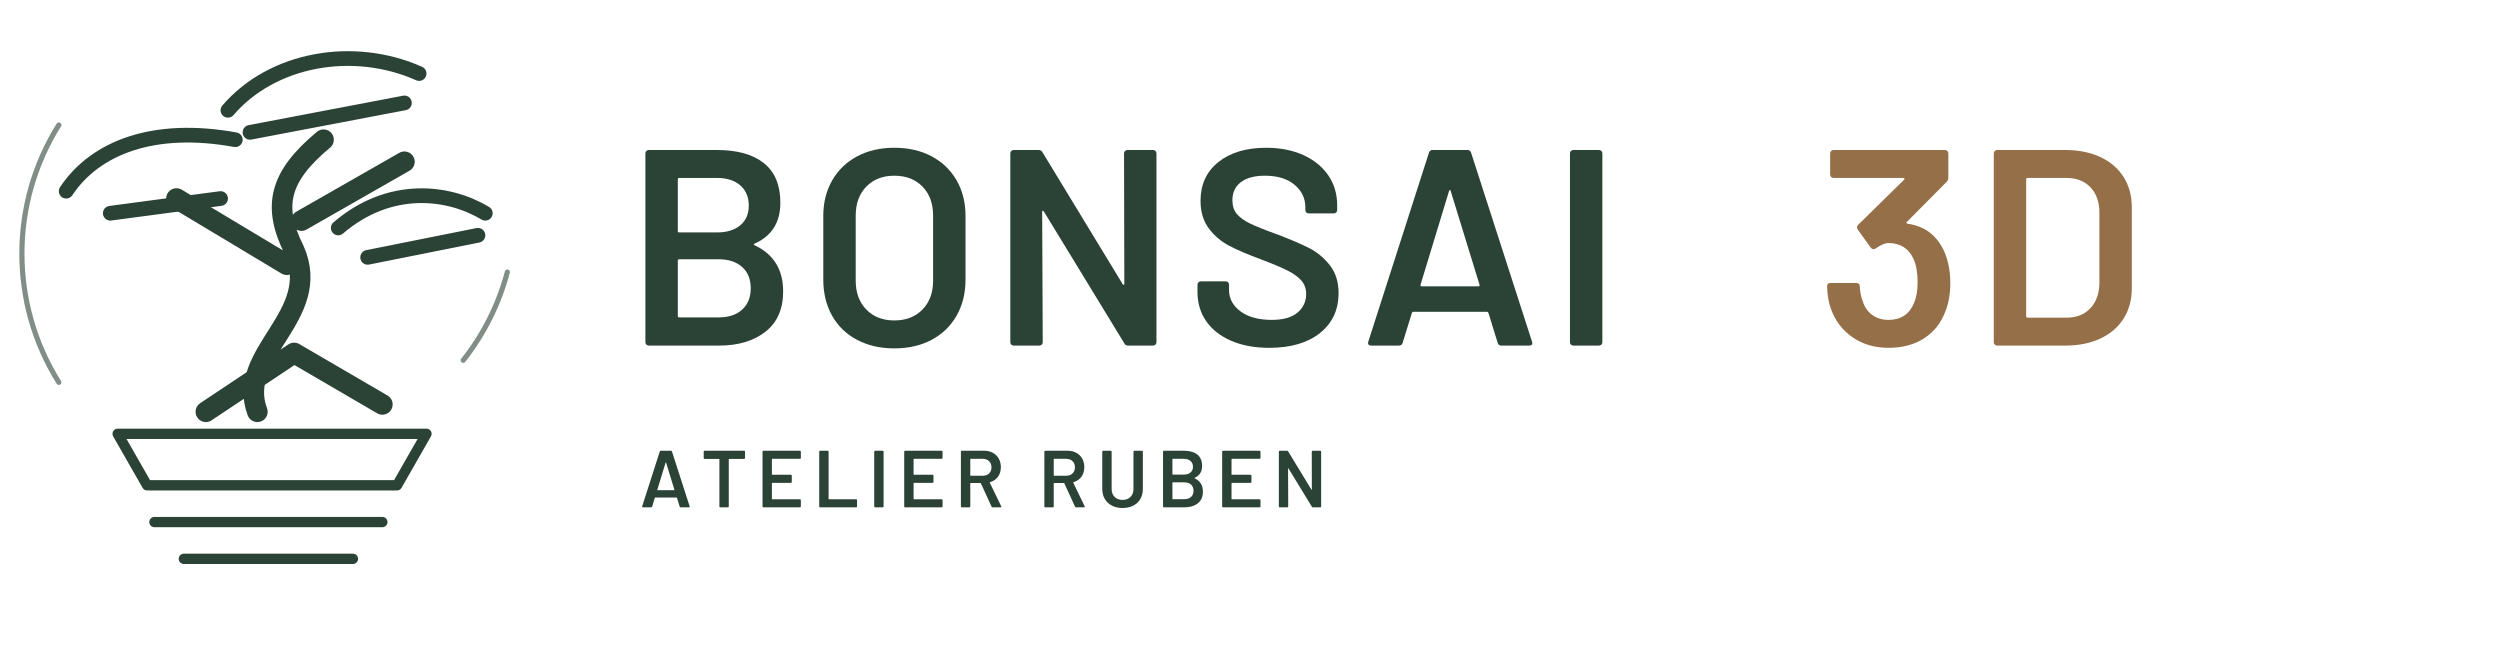
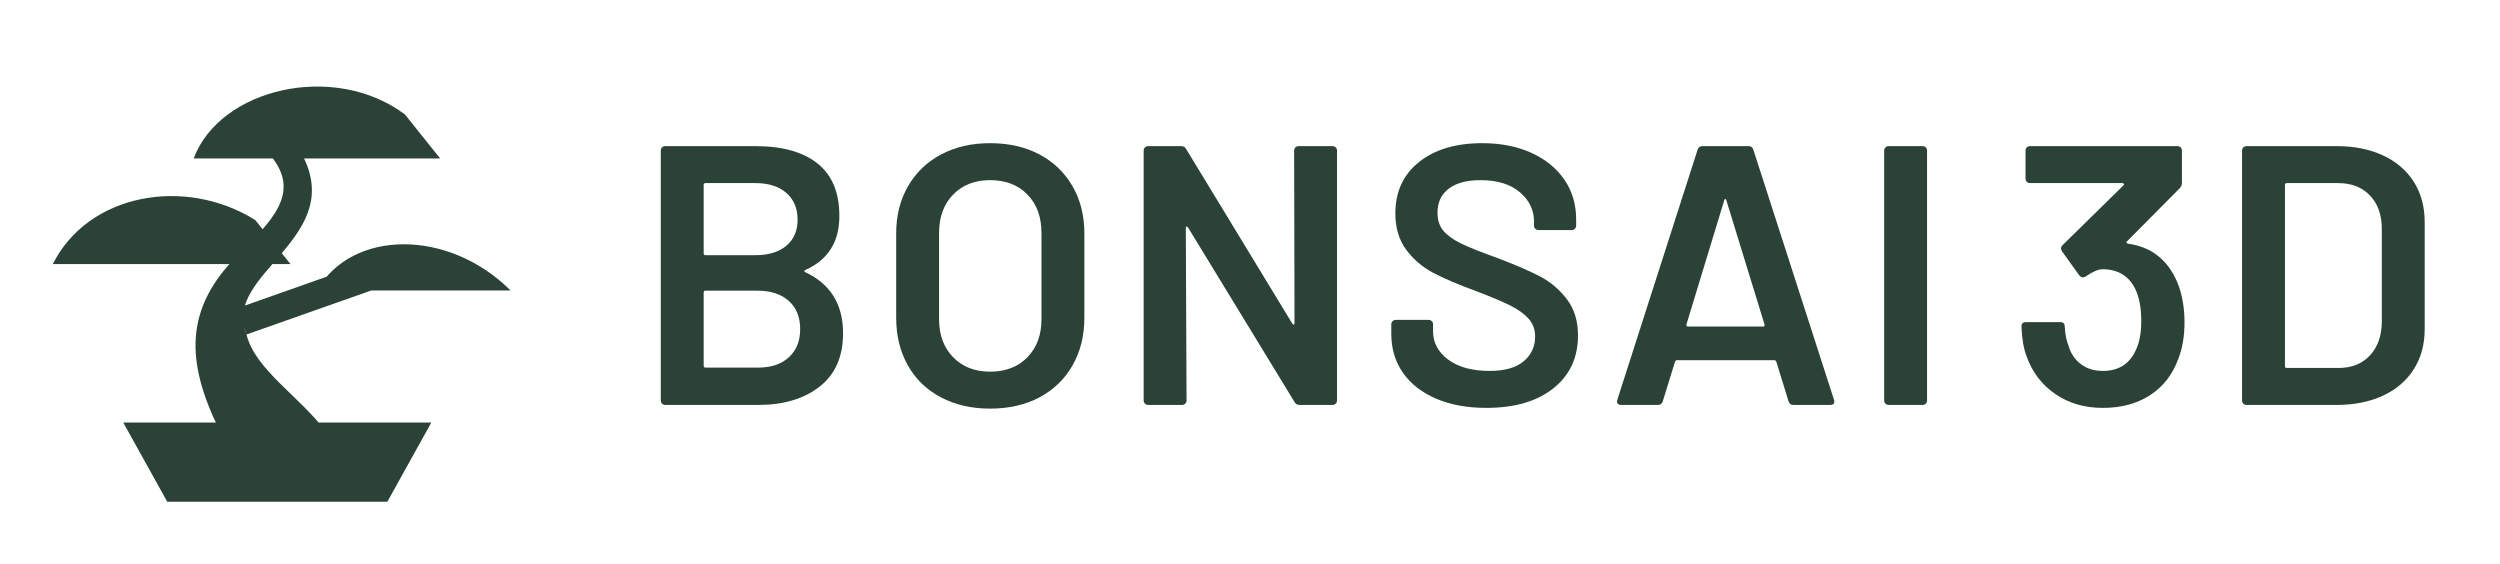
- <svg xmlns="http://www.w3.org/2000/svg" viewBox="0 0 340 88" role="img" aria-label="BONSAI3D — atelier Ruben" style="color:#2b4237">
-   <g fill="none" stroke="currentColor" stroke-linecap="round" stroke-linejoin="round">
-     <path d="M35 56c-3-8 9-13 5-22-3-6-2-10 4-15M39 36l-15-9m17 3 14-8M40 48l-12 8m12-8 12 7" stroke-width="2.8" />
-     <path d="M9 26c4-6 12-9 23-7m-17 10 15-2M31 15c6-7 17-9 26-5m-23 8 21-4M46 31c7-6 15-5 20-2m-16 6 15-3" stroke-width="2" />
-     <path d="M16 59h42l-4 7H20zm5 12h31m-27 5h23" stroke-width="1.4" />
-     <path d="M8 52a33 33 0 0 1 0-35M63 49a33 33 0 0 0 6-12" stroke-width=".7" opacity=".6" />
-   </g>
-   <path d="M464 359Q566 311 566 194Q566 99 502.5 49.5Q439 0 337 0H85Q80 0 76.5 3.5Q73 7 73 12V688Q73 693 76.5 696.5Q80 700 85 700H329Q438 700 497.0 653.0Q556 606 556 511Q556 406 464 365Q458 362 464 359ZM189 595V410Q189 405 194 405H329Q382 405 412.5 430.5Q443 456 443 501Q443 547 412.5 573.5Q382 600 329 600H194Q189 600 189 595ZM450 205Q450 254 419.0 281.5Q388 309 335 309H194Q189 309 189 304V106Q189 101 194 101H337Q389 101 419.5 129.0Q450 157 450 205Z" transform="translate(85.00 47) scale(0.038 -0.038)" fill="#2b4237" />
-   <path d="M56 236V464Q56 536 88.0 591.5Q120 647 177.5 677.5Q235 708 310 708Q386 708 443.5 677.5Q501 647 533.0 591.5Q565 536 565 464V236Q565 163 533.0 107.0Q501 51 443.5 20.5Q386 -10 310 -10Q235 -10 177.0 20.5Q119 51 87.5 107.0Q56 163 56 236ZM449 232V465Q449 530 411.0 569.0Q373 608 310 608Q248 608 210.0 569.0Q172 530 172 465V232Q172 168 210.0 129.0Q248 90 310 90Q373 90 411.0 129.0Q449 168 449 232Z" transform="translate(109.84 47) scale(0.038 -0.038)" fill="#2b4237" />
-   <path d="M492 700H584Q589 700 592.5 696.5Q596 693 596 688V12Q596 7 592.5 3.5Q589 0 584 0H495Q485 0 481 8L193 480Q191 483 189.0 482.5Q187 482 187 478L189 12Q189 7 185.5 3.5Q182 0 177 0H85Q80 0 76.5 3.5Q73 7 73 12V688Q73 693 76.5 696.5Q80 700 85 700H174Q184 700 188 692L475 220Q477 217 479.0 217.5Q481 218 481 222L480 688Q480 693 483.5 696.5Q487 700 492 700Z" transform="translate(134.63 47) scale(0.038 -0.038)" fill="#2b4237" />
-   <path d="M42 193V218Q42 223 45.5 226.5Q49 230 54 230H143Q148 230 151.5 226.5Q155 223 155 218V199Q155 153 196.0 122.5Q237 92 308 92Q369 92 400.0 118.0Q431 144 431 185Q431 213 414.0 232.5Q397 252 365.5 268.0Q334 284 271 308Q200 334 156.0 357.0Q112 380 82.5 419.5Q53 459 53 518Q53 606 117.0 657.0Q181 708 288 708Q363 708 420.5 682.0Q478 656 510.0 609.5Q542 563 542 502V485Q542 480 538.5 476.5Q535 473 530 473H440Q435 473 431.5 476.5Q428 480 428 485V496Q428 543 389.5 575.5Q351 608 283 608Q228 608 197.5 585.0Q167 562 167 520Q167 490 183.0 471.0Q199 452 231.0 436.5Q263 421 330 397Q401 370 443.5 348.0Q486 326 516.5 286.5Q547 247 547 188Q547 98 480.5 45.0Q414 -8 299 -8Q221 -8 163.0 17.0Q105 42 73.5 87.0Q42 132 42 193Z" transform="translate(161.26 47) scale(0.038 -0.038)" fill="#2b4237" />
-   <path d="M494 10 461 117Q459 121 456 121H192Q189 121 187 117L154 10Q151 0 141 0H41Q35 0 32.0 3.5Q29 7 31 14L248 690Q251 700 261 700H386Q396 700 399 690L617 14Q618 12 618 9Q618 0 607 0H507Q497 0 494 10ZM222 212H425Q431 212 429 218L326 553Q325 557 323.0 557.0Q321 557 320 553L218 218Q217 212 222 212Z" transform="translate(184.91 47) scale(0.038 -0.038)" fill="#2b4237" />
-   <path d="M73 12V688Q73 693 76.5 696.5Q80 700 85 700H177Q182 700 185.5 696.5Q189 693 189 688V12Q189 7 185.5 3.5Q182 0 177 0H85Q80 0 76.5 3.5Q73 7 73 12Z" transform="translate(210.74 47) scale(0.038 -0.038)" fill="#2b4237" />
-   <path d="M480 223Q480 167 463 124Q440 61 387.0 26.5Q334 -8 259 -8Q185 -8 130.5 29.5Q76 67 53 131Q41 162 39 212Q39 224 51 224H144Q156 224 156 212Q158 180 166 161Q175 129 199.5 110.5Q224 92 259 92Q325 92 350 152Q363 181 363 227Q363 278 348 311Q322 367 258 367Q241 367 212 347Q208 345 205 345Q200 345 195 351L149 415Q146 420 146 423Q146 428 150 432L315 594Q317 596 316.0 598.0Q315 600 312 600H62Q57 600 53.5 603.5Q50 607 50 612V688Q50 693 53.5 696.5Q57 700 62 700H461Q466 700 469.5 696.5Q473 693 473 688V601Q473 592 467 586L324 442Q320 438 328 436Q421 423 460 333Q480 285 480 223Z" transform="translate(247.00 47) scale(0.038 -0.038)" fill="#956f47" />
-   <path d="M73 12V688Q73 693 76.5 696.5Q80 700 85 700H329Q400 700 454.0 675.0Q508 650 537.5 603.5Q567 557 567 495V205Q567 143 537.5 96.5Q508 50 454.0 25.0Q400 0 329 0H85Q80 0 76.5 3.5Q73 7 73 12ZM194 100H334Q387 100 418.5 133.5Q450 167 451 223V476Q451 533 419.0 566.5Q387 600 333 600H194Q189 600 189 595V105Q189 100 194 100Z" transform="translate(268.38 47) scale(0.038 -0.038)" fill="#956f47" />
-   <path d="M494 10 461 117Q459 121 456 121H192Q189 121 187 117L154 10Q151 0 141 0H41Q35 0 32.0 3.5Q29 7 31 14L248 690Q251 700 261 700H386Q396 700 399 690L617 14Q618 12 618 9Q618 0 607 0H507Q497 0 494 10ZM222 212H425Q431 212 429 218L326 553Q325 557 323.0 557.0Q321 557 320 553L218 218Q217 212 222 212Z" transform="translate(87.00 69) scale(0.011 -0.011)" fill="#2b4237" />
-   <path d="M545 688V611Q545 606 541.5 602.5Q538 599 533 599H349Q344 599 344 594V12Q344 7 340.5 3.5Q337 0 332 0H240Q235 0 231.5 3.5Q228 7 228 12V594Q228 599 223 599H46Q41 599 37.5 602.5Q34 606 34 611V688Q34 693 37.5 696.5Q41 700 46 700H533Q538 700 541.5 696.5Q545 693 545 688Z" transform="translate(95.33 69) scale(0.011 -0.011)" fill="#2b4237" />
-   <path d="M535 600H194Q189 600 189 595V408Q189 403 194 403H423Q428 403 431.5 399.5Q435 396 435 391V315Q435 310 431.5 306.5Q428 303 423 303H194Q189 303 189 298V105Q189 100 194 100H535Q540 100 543.5 96.5Q547 93 547 88V12Q547 7 543.5 3.5Q540 0 535 0H85Q80 0 76.5 3.5Q73 7 73 12V688Q73 693 76.5 696.5Q80 700 85 700H535Q540 700 543.5 696.5Q547 693 547 688V612Q547 607 543.5 603.5Q540 600 535 600Z" transform="translate(102.90 69) scale(0.011 -0.011)" fill="#2b4237" />
-   <path d="M73 12V688Q73 693 76.5 696.5Q80 700 85 700H177Q182 700 185.5 696.5Q189 693 189 688V105Q189 100 194 100H529Q534 100 537.5 96.5Q541 93 541 88V12Q541 7 537.5 3.5Q534 0 529 0H85Q80 0 76.5 3.5Q73 7 73 12Z" transform="translate(110.61 69) scale(0.011 -0.011)" fill="#2b4237" />
-   <path d="M73 12V688Q73 693 76.5 696.5Q80 700 85 700H177Q182 700 185.5 696.5Q189 693 189 688V12Q189 7 185.5 3.5Q182 0 177 0H85Q80 0 76.5 3.5Q73 7 73 12Z" transform="translate(118.09 69) scale(0.011 -0.011)" fill="#2b4237" />
-   <path d="M535 600H194Q189 600 189 595V408Q189 403 194 403H423Q428 403 431.5 399.5Q435 396 435 391V315Q435 310 431.5 306.5Q428 303 423 303H194Q189 303 189 298V105Q189 100 194 100H535Q540 100 543.5 96.5Q547 93 547 88V12Q547 7 543.5 3.5Q540 0 535 0H85Q80 0 76.5 3.5Q73 7 73 12V688Q73 693 76.5 696.5Q80 700 85 700H535Q540 700 543.5 696.5Q547 693 547 688V612Q547 607 543.5 603.5Q540 600 535 600Z" transform="translate(122.17 69) scale(0.011 -0.011)" fill="#2b4237" />
-   <path d="M452 9 320 297Q318 301 314 301H194Q189 301 189 296V12Q189 7 185.5 3.5Q182 0 177 0H85Q80 0 76.5 3.5Q73 7 73 12V688Q73 693 76.5 696.5Q80 700 85 700H360Q421 700 468.0 674.5Q515 649 541.0 602.5Q567 556 567 496Q567 427 531.5 378.5Q496 330 433 311Q431 311 430.0 309.0Q429 307 430 305L571 14Q573 10 573 8Q573 0 562 0H466Q456 0 452 9ZM189 595V396Q189 391 194 391H344Q392 391 421.5 419.5Q451 448 451 495Q451 542 421.5 571.0Q392 600 344 600H194Q189 600 189 595Z" transform="translate(129.88 69) scale(0.011 -0.011)" fill="#2b4237" />
-   <path d="" transform="translate(137.83 69) scale(0.011 -0.011)" fill="#2b4237" />
-   <path d="M452 9 320 297Q318 301 314 301H194Q189 301 189 296V12Q189 7 185.5 3.5Q182 0 177 0H85Q80 0 76.5 3.5Q73 7 73 12V688Q73 693 76.5 696.5Q80 700 85 700H360Q421 700 468.0 674.5Q515 649 541.0 602.5Q567 556 567 496Q567 427 531.5 378.5Q496 330 433 311Q431 311 430.0 309.0Q429 307 430 305L571 14Q573 10 573 8Q573 0 562 0H466Q456 0 452 9ZM189 595V396Q189 391 194 391H344Q392 391 421.5 419.5Q451 448 451 495Q451 542 421.5 571.0Q392 600 344 600H194Q189 600 189 595Z" transform="translate(141.23 69) scale(0.011 -0.011)" fill="#2b4237" />
-   <path d="M67 227V688Q67 693 70.5 696.5Q74 700 79 700H171Q176 700 179.5 696.5Q183 693 183 688V225Q183 166 220.0 129.0Q257 92 318 92Q379 92 416.0 129.0Q453 166 453 225V688Q453 693 456.5 696.5Q460 700 465 700H557Q562 700 565.5 696.5Q569 693 569 688V227Q569 157 538.0 103.5Q507 50 450.0 21.0Q393 -8 318 -8Q244 -8 187.0 21.0Q130 50 98.5 103.5Q67 157 67 227Z" transform="translate(149.17 69) scale(0.011 -0.011)" fill="#2b4237" />
-   <path d="M464 359Q566 311 566 194Q566 99 502.5 49.5Q439 0 337 0H85Q80 0 76.5 3.5Q73 7 73 12V688Q73 693 76.5 696.5Q80 700 85 700H329Q438 700 497.0 653.0Q556 606 556 511Q556 406 464 365Q458 362 464 359ZM189 595V410Q189 405 194 405H329Q382 405 412.5 430.5Q443 456 443 501Q443 547 412.5 573.5Q382 600 329 600H194Q189 600 189 595ZM450 205Q450 254 419.0 281.5Q388 309 335 309H194Q189 309 189 304V106Q189 101 194 101H337Q389 101 419.5 129.0Q450 157 450 205Z" transform="translate(157.37 69) scale(0.011 -0.011)" fill="#2b4237" />
-   <path d="M535 600H194Q189 600 189 595V408Q189 403 194 403H423Q428 403 431.5 399.5Q435 396 435 391V315Q435 310 431.5 306.5Q428 303 423 303H194Q189 303 189 298V105Q189 100 194 100H535Q540 100 543.5 96.5Q547 93 547 88V12Q547 7 543.5 3.5Q540 0 535 0H85Q80 0 76.5 3.5Q73 7 73 12V688Q73 693 76.5 696.5Q80 700 85 700H535Q540 700 543.5 696.5Q547 693 547 688V612Q547 607 543.5 603.5Q540 600 535 600Z" transform="translate(165.41 69) scale(0.011 -0.011)" fill="#2b4237" />
-   <path d="M492 700H584Q589 700 592.5 696.5Q596 693 596 688V12Q596 7 592.5 3.5Q589 0 584 0H495Q485 0 481 8L193 480Q191 483 189.0 482.5Q187 482 187 478L189 12Q189 7 185.5 3.5Q182 0 177 0H85Q80 0 76.5 3.5Q73 7 73 12V688Q73 693 76.5 696.5Q80 700 85 700H174Q184 700 188 692L475 220Q477 217 479.0 217.5Q481 218 481 222L480 688Q480 693 483.5 696.5Q487 700 492 700Z" transform="translate(173.12 69) scale(0.011 -0.011)" fill="#2b4237" />
+ <svg xmlns="http://www.w3.org/2000/svg" viewBox="0 0 284 64" role="img" aria-label="BONSAI3D">
+   <path fill="#2b4237" d="M22 18C25 10 38 7 46 13L50 18Z M6 30C10 22 21 20 29 25L33 30Z M36 33C40 26 51 26 58 33Z M34 17C40 27 25 31 28 38C29 42 34 45 37 49H25C21 41 21 35 27 29C31 25 34 22 31 18Z M27 35L44 29L45 32L28 38Z M14 48H49L44 57H19Z" />
+   <path fill="#2b4237" transform="translate(72.000 46) scale(0.042 -0.042)" d="M464 359Q566 311 566 194Q566 99 502.5 49.5Q439 0 337 0H85Q80 0 76.5 3.5Q73 7 73 12V688Q73 693 76.5 696.5Q80 700 85 700H329Q438 700 497.0 653.0Q556 606 556 511Q556 406 464 365Q458 362 464 359ZM189 595V410Q189 405 194 405H329Q382 405 412.5 430.5Q443 456 443 501Q443 547 412.5 573.5Q382 600 329 600H194Q189 600 189 595ZM450 205Q450 254 419.0 281.5Q388 309 335 309H194Q189 309 189 304V106Q189 101 194 101H337Q389 101 419.5 129.0Q450 157 450 205Z" />
+   <path fill="#2b4237" transform="translate(99.455 46) scale(0.042 -0.042)" d="M56 236V464Q56 536 88.0 591.5Q120 647 177.5 677.5Q235 708 310 708Q386 708 443.5 677.5Q501 647 533.0 591.5Q565 536 565 464V236Q565 163 533.0 107.0Q501 51 443.5 20.5Q386 -10 310 -10Q235 -10 177.0 20.5Q119 51 87.5 107.0Q56 163 56 236ZM449 232V465Q449 530 411.0 569.0Q373 608 310 608Q248 608 210.0 569.0Q172 530 172 465V232Q172 168 210.0 129.0Q248 90 310 90Q373 90 411.0 129.0Q449 168 449 232Z" />
+   <path fill="#2b4237" transform="translate(126.854 46) scale(0.042 -0.042)" d="M492 700H584Q589 700 592.5 696.5Q596 693 596 688V12Q596 7 592.5 3.5Q589 0 584 0H495Q485 0 481 8L193 480Q191 483 189.0 482.5Q187 482 187 478L189 12Q189 7 185.5 3.5Q182 0 177 0H85Q80 0 76.5 3.5Q73 7 73 12V688Q73 693 76.5 696.5Q80 700 85 700H174Q184 700 188 692L475 220Q477 217 479.0 217.5Q481 218 481 222L480 688Q480 693 483.5 696.5Q487 700 492 700Z" />
+   <path fill="#2b4237" transform="translate(156.287 46) scale(0.042 -0.042)" d="M42 193V218Q42 223 45.5 226.5Q49 230 54 230H143Q148 230 151.5 226.5Q155 223 155 218V199Q155 153 196.0 122.5Q237 92 308 92Q369 92 400.0 118.0Q431 144 431 185Q431 213 414.0 232.5Q397 252 365.5 268.0Q334 284 271 308Q200 334 156.0 357.0Q112 380 82.5 419.5Q53 459 53 518Q53 606 117.0 657.0Q181 708 288 708Q363 708 420.5 682.0Q478 656 510.0 609.5Q542 563 542 502V485Q542 480 538.5 476.5Q535 473 530 473H440Q435 473 431.5 476.5Q428 480 428 485V496Q428 543 389.5 575.5Q351 608 283 608Q228 608 197.5 585.0Q167 562 167 520Q167 490 183.0 471.0Q199 452 231.0 436.5Q263 421 330 397Q401 370 443.5 348.0Q486 326 516.5 286.5Q547 247 547 188Q547 98 480.5 45.0Q414 -8 299 -8Q221 -8 163.0 17.0Q105 42 73.5 87.0Q42 132 42 193Z" />
+   <path fill="#2b4237" transform="translate(182.427 46) scale(0.042 -0.042)" d="M494 10 461 117Q459 121 456 121H192Q189 121 187 117L154 10Q151 0 141 0H41Q35 0 32.0 3.5Q29 7 31 14L248 690Q251 700 261 700H386Q396 700 399 690L617 14Q618 12 618 9Q618 0 607 0H507Q497 0 494 10ZM222 212H425Q431 212 429 218L326 553Q325 557 323.0 557.0Q321 557 320 553L218 218Q217 212 222 212Z" />
+   <path fill="#2b4237" transform="translate(210.976 46) scale(0.042 -0.042)" d="M73 12V688Q73 693 76.5 696.5Q80 700 85 700H177Q182 700 185.5 696.5Q189 693 189 688V12Q189 7 185.5 3.5Q182 0 177 0H85Q80 0 76.5 3.5Q73 7 73 12Z" />
+   <path fill="#2b4237" transform="translate(228.000 46) scale(0.042 -0.042)" d="M480 223Q480 167 463 124Q440 61 387.0 26.5Q334 -8 259 -8Q185 -8 130.5 29.5Q76 67 53 131Q41 162 39 212Q39 224 51 224H144Q156 224 156 212Q158 180 166 161Q175 129 199.5 110.5Q224 92 259 92Q325 92 350 152Q363 181 363 227Q363 278 348 311Q322 367 258 367Q241 367 212 347Q208 345 205 345Q200 345 195 351L149 415Q146 420 146 423Q146 428 150 432L315 594Q317 596 316.0 598.0Q315 600 312 600H62Q57 600 53.5 603.5Q50 607 50 612V688Q50 693 53.5 696.5Q57 700 62 700H461Q466 700 469.5 696.5Q473 693 473 688V601Q473 592 467 586L324 442Q320 438 328 436Q421 423 460 333Q480 285 480 223Z" />
+   <path fill="#2b4237" transform="translate(251.631 46) scale(0.042 -0.042)" d="M73 12V688Q73 693 76.5 696.5Q80 700 85 700H329Q400 700 454.0 675.0Q508 650 537.5 603.5Q567 557 567 495V205Q567 143 537.5 96.5Q508 50 454.0 25.0Q400 0 329 0H85Q80 0 76.5 3.5Q73 7 73 12ZM194 100H334Q387 100 418.5 133.5Q450 167 451 223V476Q451 533 419.0 566.5Q387 600 333 600H194Q189 600 189 595V105Q189 100 194 100Z" />
</svg>
